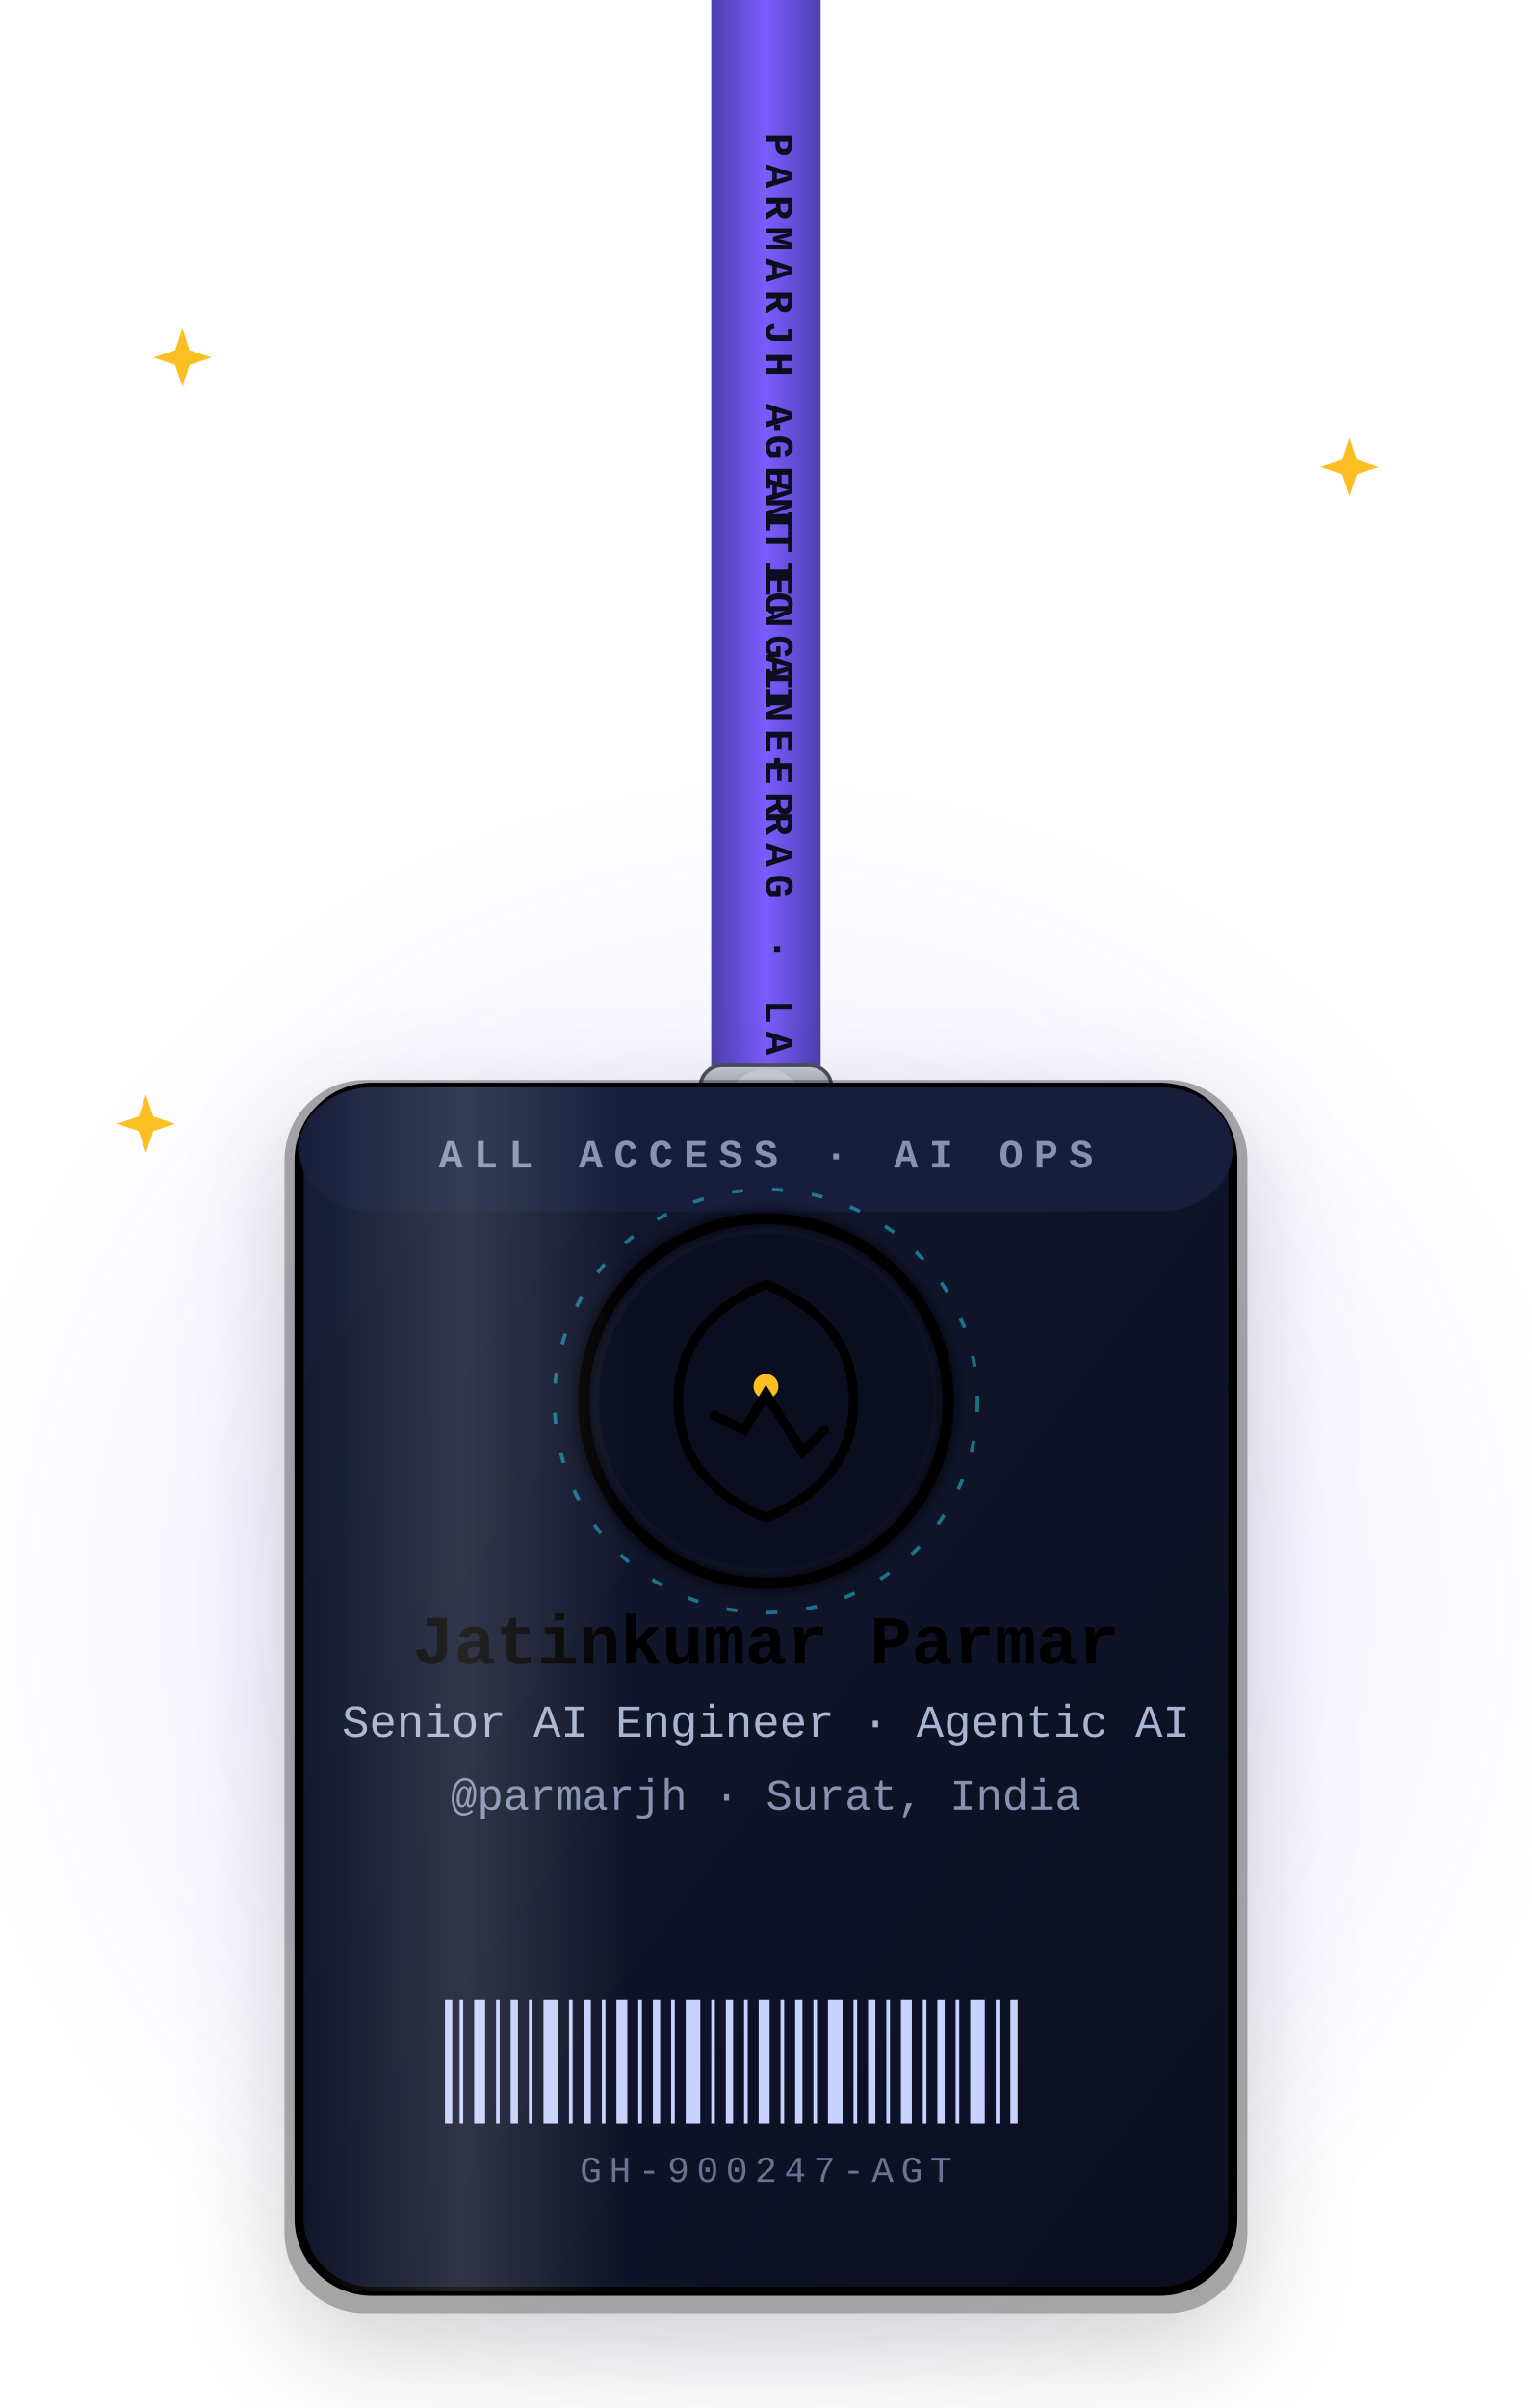
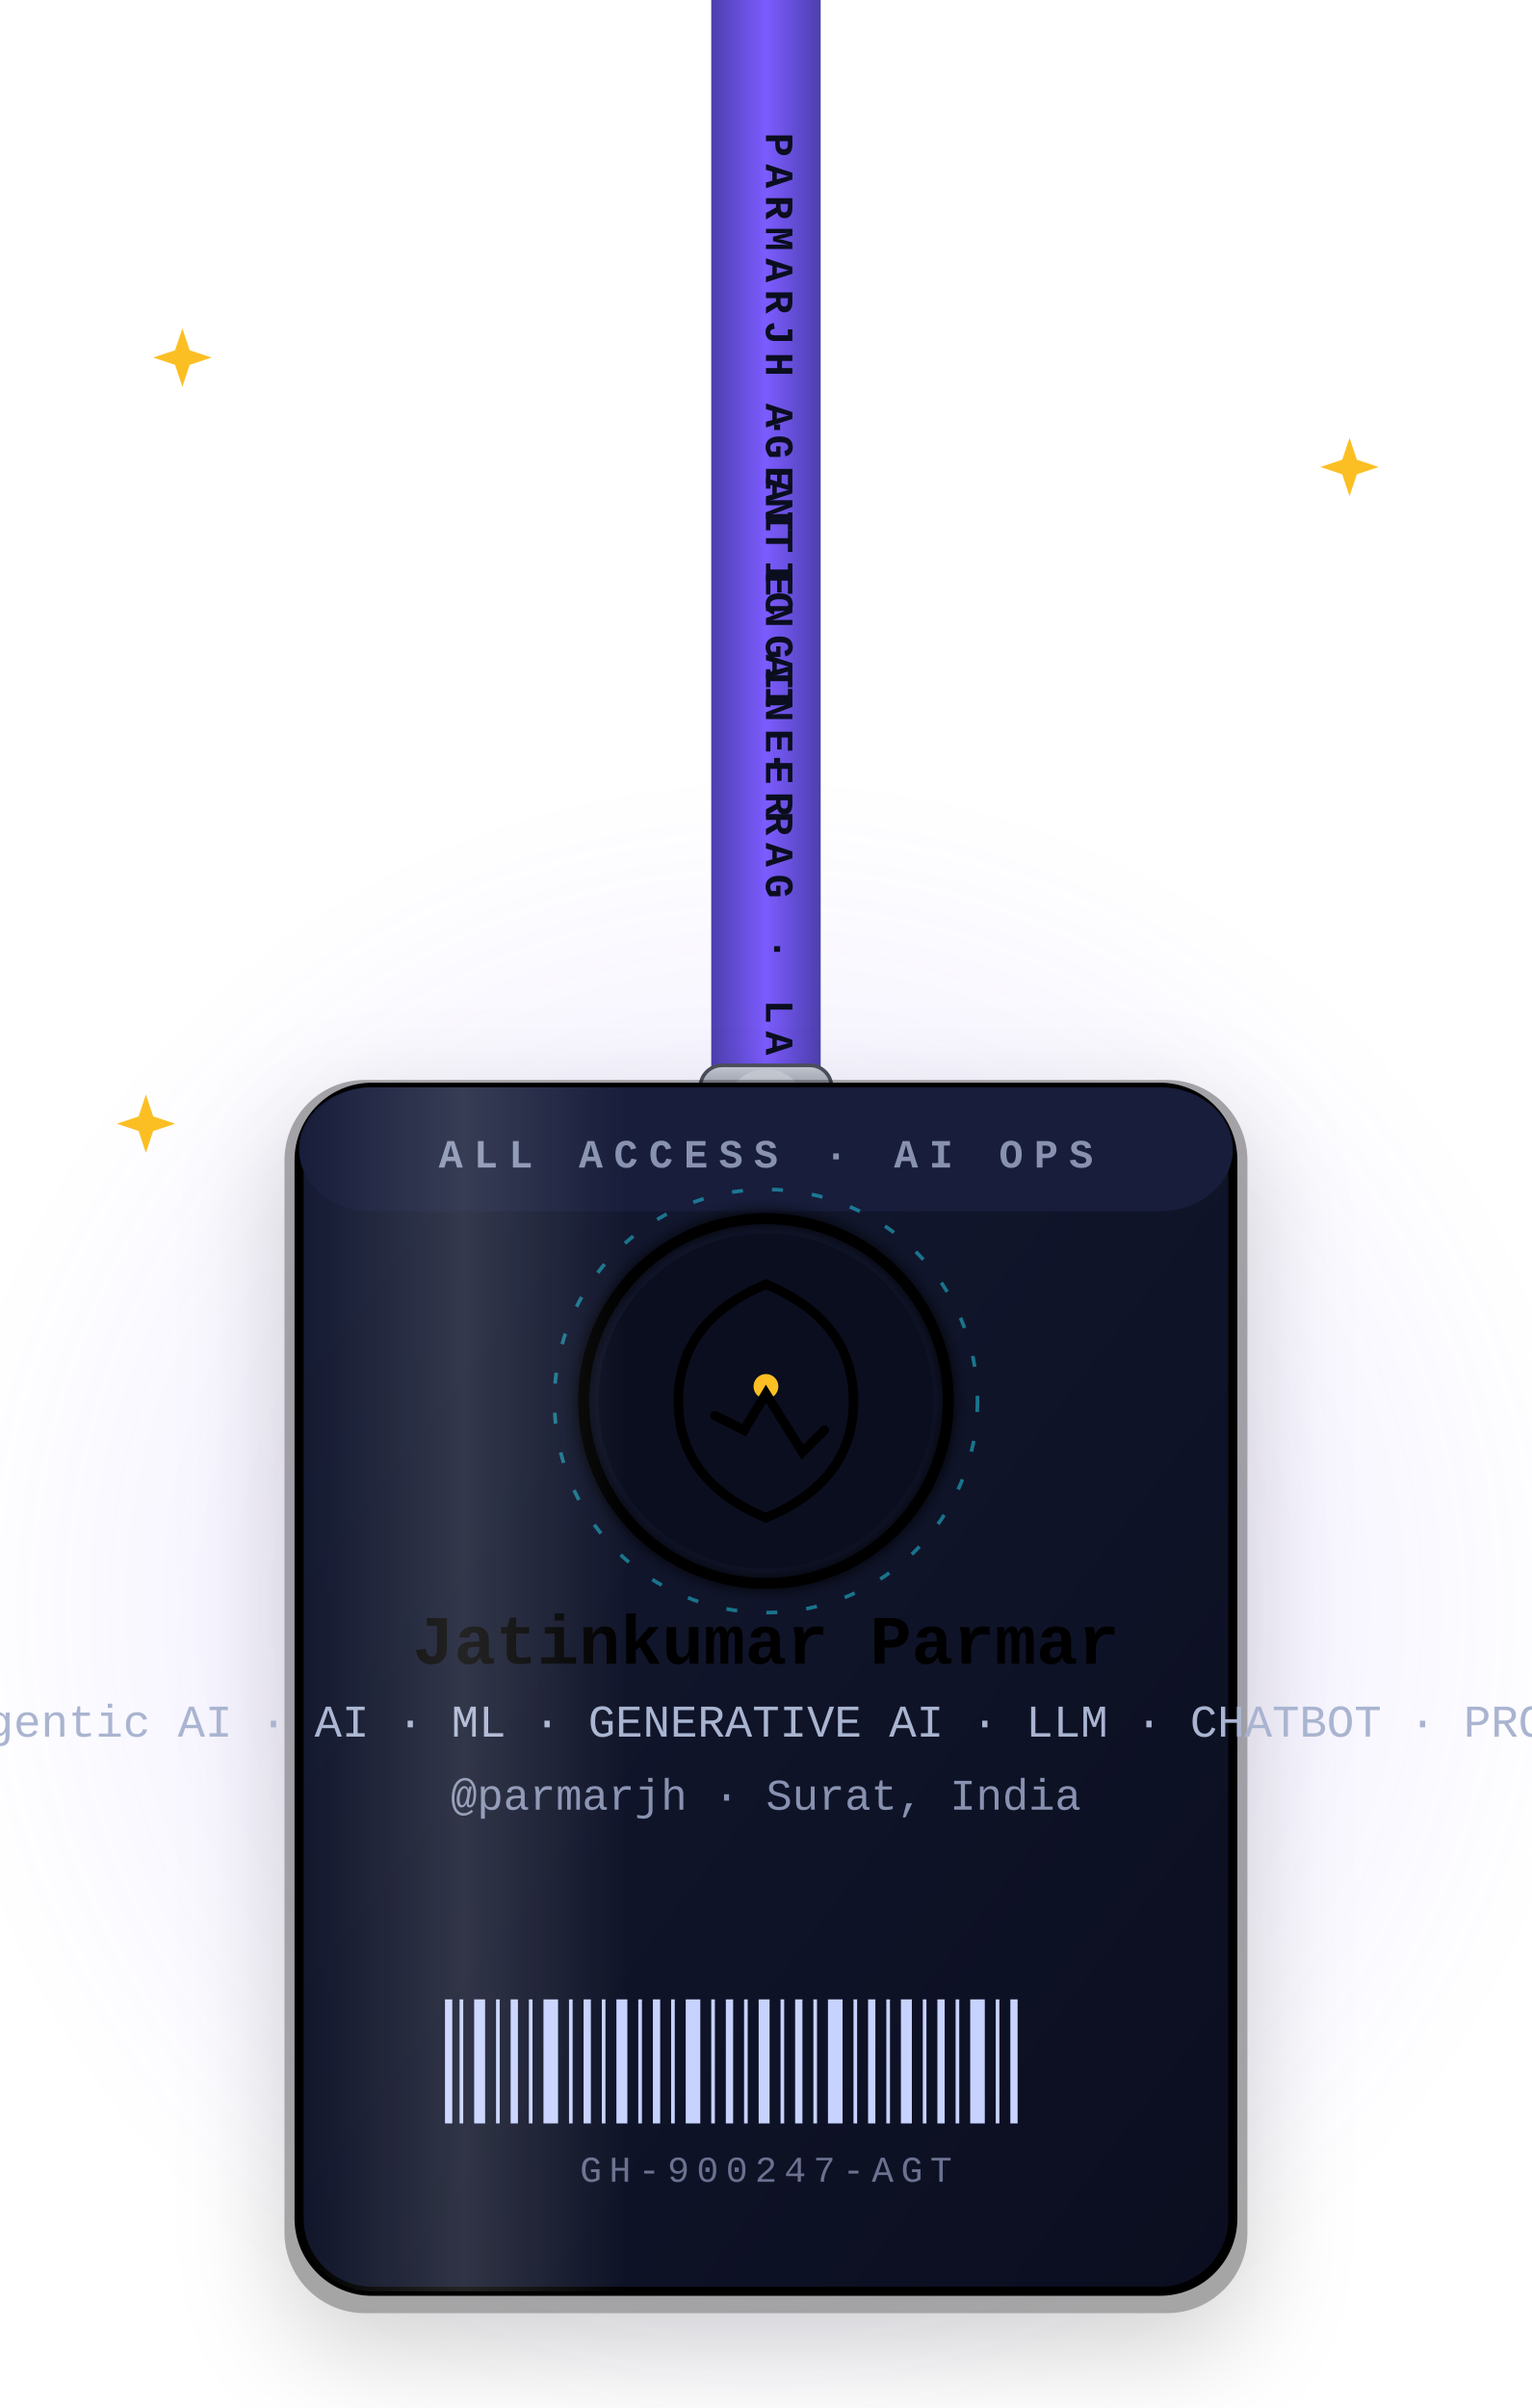
<svg xmlns="http://www.w3.org/2000/svg" viewBox="0 0 420 660" width="420" height="660" role="img" aria-label="Jatinkumar Parmar ID card lanyard">
  <defs>
    <style type="text/css">
text{font-family:'SFMono-Regular',Consolas,'Liberation Mono',Menlo,monospace}
@keyframes settle{0%{transform:rotate(0deg) translateY(-660px)}18%{transform:rotate(0deg) translateY(0)}30%{transform:rotate(12deg)}46%{transform:rotate(-9deg)}62%{transform:rotate(6deg)}78%{transform:rotate(-3.5deg)}92%{transform:rotate(1.5deg)}100%{transform:rotate(0deg)}}
@keyframes sway{0%,100%{transform:rotate(-3deg)}50%{transform:rotate(3deg)}}
@keyframes cardWobble{0%,100%{transform:rotate(1.5deg)}50%{transform:rotate(-1.5deg)}}
@keyframes shine{0%{transform:translateX(-340px) skewX(-18deg)}55%,100%{transform:translateX(420px) skewX(-18deg)}}
@keyframes twinkle{0%,100%{opacity:0;transform:scale(.4)}50%{opacity:1;transform:scale(1)}}
@keyframes pulse{0%,100%{transform:scale(1);opacity:.7}50%{transform:scale(1.2);opacity:1}}
@keyframes fadeIn{from{opacity:0}to{opacity:1}}
@keyframes spin{from{transform:rotate(0deg)}to{transform:rotate(360deg)}}
.settle{transform-origin:210px 6px;animation:settle 3.4s cubic-bezier(.34,1.1,.5,1) forwards}
.sway{transform-origin:210px 6px;animation:sway 4.2s ease-in-out 3.4s infinite}
.wob{transform-origin:210px 300px;animation:cardWobble 4.2s ease-in-out 3.4s infinite}
.shine{animation:shine 4.5s ease-in-out 3.6s infinite}
.tw{transform-box:fill-box;transform-origin:center;animation:twinkle 2.8s ease-in-out infinite}
.pl{transform-box:fill-box;transform-origin:center;animation:pulse 2.6s ease-in-out infinite}
.spin{transform-box:fill-box;transform-origin:center;animation:spin 12s linear infinite}
</style>
    <linearGradient id="strapg" x1="0" y1="0" x2="1" y2="0">
      <stop offset="0%" stop-color="#4c3fae" />
      <stop offset="50%" stop-color="#7c5cff" />
      <stop offset="100%" stop-color="#4c3fae" />
    </linearGradient>
    <linearGradient id="cardg" x1="0" y1="0" x2="1" y2="1">
      <stop offset="0%" stop-color="#141a33" />
      <stop offset="100%" stop-color="#0b0e1f" />
    </linearGradient>
    <linearGradient id="cardborder" x1="0" y1="0" x2="1" y2="1">
      <stop offset="0%">
        <animate attributeName="stop-color" values="#22d3ee;#7c5cff;#fbbf24;#22d3ee" dur="6s" repeatCount="indefinite" />
      </stop>
      <stop offset="100%">
        <animate attributeName="stop-color" values="#fbbf24;#22d3ee;#7c5cff;#fbbf24" dur="6s" repeatCount="indefinite" />
      </stop>
    </linearGradient>
    <linearGradient id="metal" x1="0" y1="0" x2="0" y2="1">
      <stop offset="0%" stop-color="#c8ccd6" />
      <stop offset="45%" stop-color="#8a90a0" />
      <stop offset="55%" stop-color="#6a7080" />
      <stop offset="100%" stop-color="#9aa0b0" />
    </linearGradient>
    <linearGradient id="shineg" x1="0" y1="0" x2="1" y2="0">
      <stop offset="0%" stop-color="#fff" stop-opacity="0" />
      <stop offset="50%" stop-color="#fff" stop-opacity=".14" />
      <stop offset="100%" stop-color="#fff" stop-opacity="0" />
    </linearGradient>
    <linearGradient id="nameg2" x1="0" y1="0" x2="1" y2="0">
      <stop offset="0%">
        <animate attributeName="stop-color" values="#22d3ee;#7c5cff;#22d3ee" dur="5s" repeatCount="indefinite" />
      </stop>
      <stop offset="100%">
        <animate attributeName="stop-color" values="#7c5cff;#22d3ee;#7c5cff" dur="5s" repeatCount="indefinite" />
      </stop>
    </linearGradient>
    <radialGradient id="lglow">
      <stop offset="0%" stop-color="#7c5cff" stop-opacity=".18" />
      <stop offset="100%" stop-color="#7c5cff" stop-opacity="0" />
    </radialGradient>
    <filter id="glow2">
      <feGaussianBlur stdDeviation="2" result="b" />
      <feMerge>
        <feMergeNode in="b" />
        <feMergeNode in="SourceGraphic" />
      </feMerge>
    </filter>
    <filter id="cardShadow" x="-30%" y="-30%" width="160%" height="160%">
      <feDropShadow dx="0" dy="10" stdDeviation="14" flood-color="#000" flood-opacity=".5" />
    </filter>
    <clipPath id="cardclip">
      <rect x="82" y="298" width="256" height="330" rx="20" />
    </clipPath>
    <clipPath id="avatarclip">
      <circle cx="210" cy="384" r="46" />
    </clipPath>
  </defs>
  <circle cx="210" cy="440" r="230" fill="url(#lglow)">
    <animate attributeName="r" values="230;250;230" dur="5s" repeatCount="indefinite" />
  </circle>
  <g fill="#fbbf24">
    <path class="tw" style="animation-delay:.4s" d="M50,90 l2,6 6,2 -6,2 -2,6 -2,-6 -6,-2 6,-2 z" />
    <path class="tw" style="animation-delay:1.2s" d="M370,120 l2,6 6,2 -6,2 -2,6 -2,-6 -6,-2 6,-2 z" />
    <path class="tw" style="animation-delay:.8s" d="M40,300 l2,6 6,2 -6,2 -2,6 -2,-6 -6,-2 6,-2 z" />
  </g>
  <g class="settle">
    <g class="sway">
      <path d="M195,-40 L195,300 L225,300 L225,-40 Z" fill="url(#strapg)" />
      <text x="210" y="130" font-size="11" font-weight="700" fill="#0b0e1f" text-anchor="middle" transform="rotate(90,210,130)" letter-spacing="2">PARMARJH · AI ENGINEER</text>
      <text x="210" y="230" font-size="11" font-weight="700" fill="#0b0e1f" text-anchor="middle" transform="rotate(90,210,230)" letter-spacing="2">AGENTIC AI · RAG · LANGGRAPH</text>
      <rect x="192" y="292" width="36" height="20" rx="6" fill="url(#metal)" stroke="#4a4f5c" />
      <circle cx="210" cy="304" r="9" fill="none" stroke="url(#metal)" stroke-width="4" />
      <g class="wob">
        <rect x="78" y="296" width="264" height="338" rx="22" fill="#000" opacity=".35" filter="url(#cardShadow)" />
        <rect x="82" y="298" width="256" height="330" rx="20" fill="url(#cardg)" stroke="url(#cardborder)" stroke-width="2.5" />
        <rect x="82" y="298" width="256" height="34" rx="20" fill="#171d3a" />
-         <text x="210" y="320" text-anchor="middle" font-size="11" font-weight="700" fill="#8892b0" letter-spacing="3">ALL ACCESS · AI OPS</text>
+         <text x="210" y="320" text-anchor="middle" font-size="11" font-weight="700" fill="#8892b0" letter-spacing="3">ALL ACCESS · AI OPS </text>
        <circle cx="210" cy="384" r="50" fill="none" stroke="url(#ringg2)" stroke-width="3" filter="url(#glow2)" />
        <circle class="spin" cx="210" cy="384" r="58" fill="none" stroke="#22d3ee" stroke-width="1" stroke-dasharray="3 8" opacity=".5" />
        <linearGradient id="ringg2" x1="0" y1="0" x2="1" y2="1">
          <stop offset="0%">
            <animate attributeName="stop-color" values="#22d3ee;#7c5cff;#fbbf24;#22d3ee" dur="6s" repeatCount="indefinite" />
          </stop>
          <stop offset="100%">
            <animate attributeName="stop-color" values="#fbbf24;#22d3ee;#7c5cff;#fbbf24" dur="6s" repeatCount="indefinite" />
          </stop>
        </linearGradient>
        <g clip-path="url(#avatarclip)">
          <rect x="164" y="338" width="92" height="92" fill="#0b0e1f" />
          <g class="pl" fill="none" stroke="url(#ringg2)" stroke-width="2.6" stroke-linecap="round">
            <path d="M210,352 Q234,362 234,384 Q234,406 210,416 Q186,406 186,384 Q186,362 210,352 Z" />
            <circle cx="210" cy="380" r="3.4" fill="#fbbf24" stroke="none" />
            <path d="M196,388 L204,392 L210,382 L220,398 L226,392" />
          </g>
        </g>
        <text x="210" y="456" text-anchor="middle" font-size="19" font-weight="800" fill="url(#nameg2)">Jatinkumar Parmar</text>
-         <text x="210" y="476" text-anchor="middle" font-size="12.5" fill="#a9b4d0">Senior AI Engineer · Agentic AI</text>
+         <text x="210" y="476" text-anchor="middle" font-size="12.5" fill="#a9b4d0">Senior AI Engineer · Agentic AI · AI · ML · GENERATIVE AI · LLM · CHATBOT · PROMPT ENGINEER · NO CODE </text>
        <text x="210" y="496" text-anchor="middle" font-size="12" fill="#8892b0">@parmarjh · Surat, India</text>
        <g transform="translate(122,548)" fill="#c7d2fe">
          <rect x="0" y="0" width="2" height="34" />
          <rect x="4" y="0" width="1" height="34" />
          <rect x="8" y="0" width="3" height="34" />
          <rect x="14" y="0" width="1" height="34" />
          <rect x="18" y="0" width="2" height="34" />
          <rect x="23" y="0" width="1" height="34" />
          <rect x="27" y="0" width="4" height="34" />
          <rect x="34" y="0" width="1" height="34" />
          <rect x="38" y="0" width="2" height="34" />
          <rect x="43" y="0" width="1" height="34" />
          <rect x="47" y="0" width="3" height="34" />
          <rect x="53" y="0" width="1" height="34" />
          <rect x="57" y="0" width="2" height="34" />
          <rect x="62" y="0" width="1" height="34" />
          <rect x="66" y="0" width="4" height="34" />
          <rect x="73" y="0" width="1" height="34" />
          <rect x="77" y="0" width="2" height="34" />
          <rect x="82" y="0" width="1" height="34" />
          <rect x="86" y="0" width="3" height="34" />
          <rect x="92" y="0" width="1" height="34" />
          <rect x="96" y="0" width="2" height="34" />
          <rect x="101" y="0" width="1" height="34" />
          <rect x="105" y="0" width="4" height="34" />
          <rect x="112" y="0" width="1" height="34" />
          <rect x="116" y="0" width="2" height="34" />
          <rect x="121" y="0" width="1" height="34" />
          <rect x="125" y="0" width="3" height="34" />
          <rect x="131" y="0" width="1" height="34" />
          <rect x="135" y="0" width="2" height="34" />
          <rect x="140" y="0" width="1" height="34" />
          <rect x="144" y="0" width="4" height="34" />
          <rect x="151" y="0" width="1" height="34" />
          <rect x="155" y="0" width="2" height="34" />
        </g>
        <text x="210" y="598" text-anchor="middle" font-size="10" fill="#6b7290" letter-spacing="2">GH-900247-AGT</text>
        <g clip-path="url(#cardclip)">
          <rect class="shine" x="82" y="298" width="90" height="330" fill="url(#shineg)" />
        </g>
      </g>
    </g>
  </g>
</svg>
